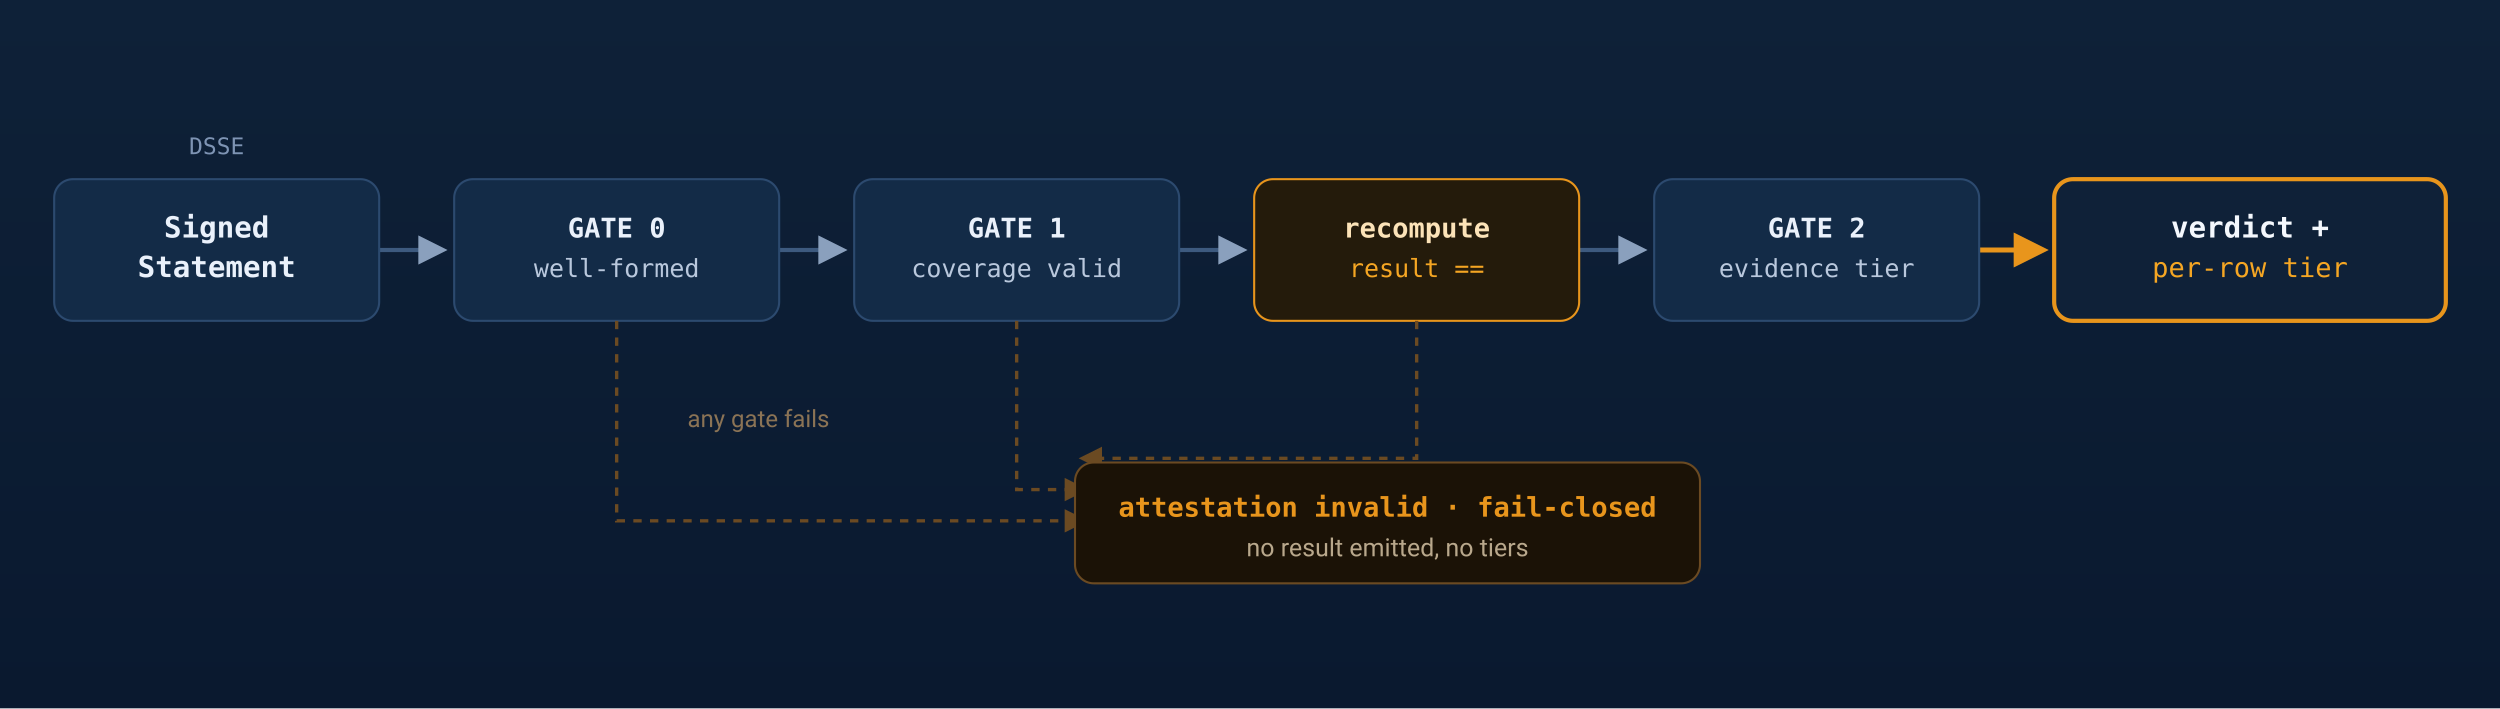
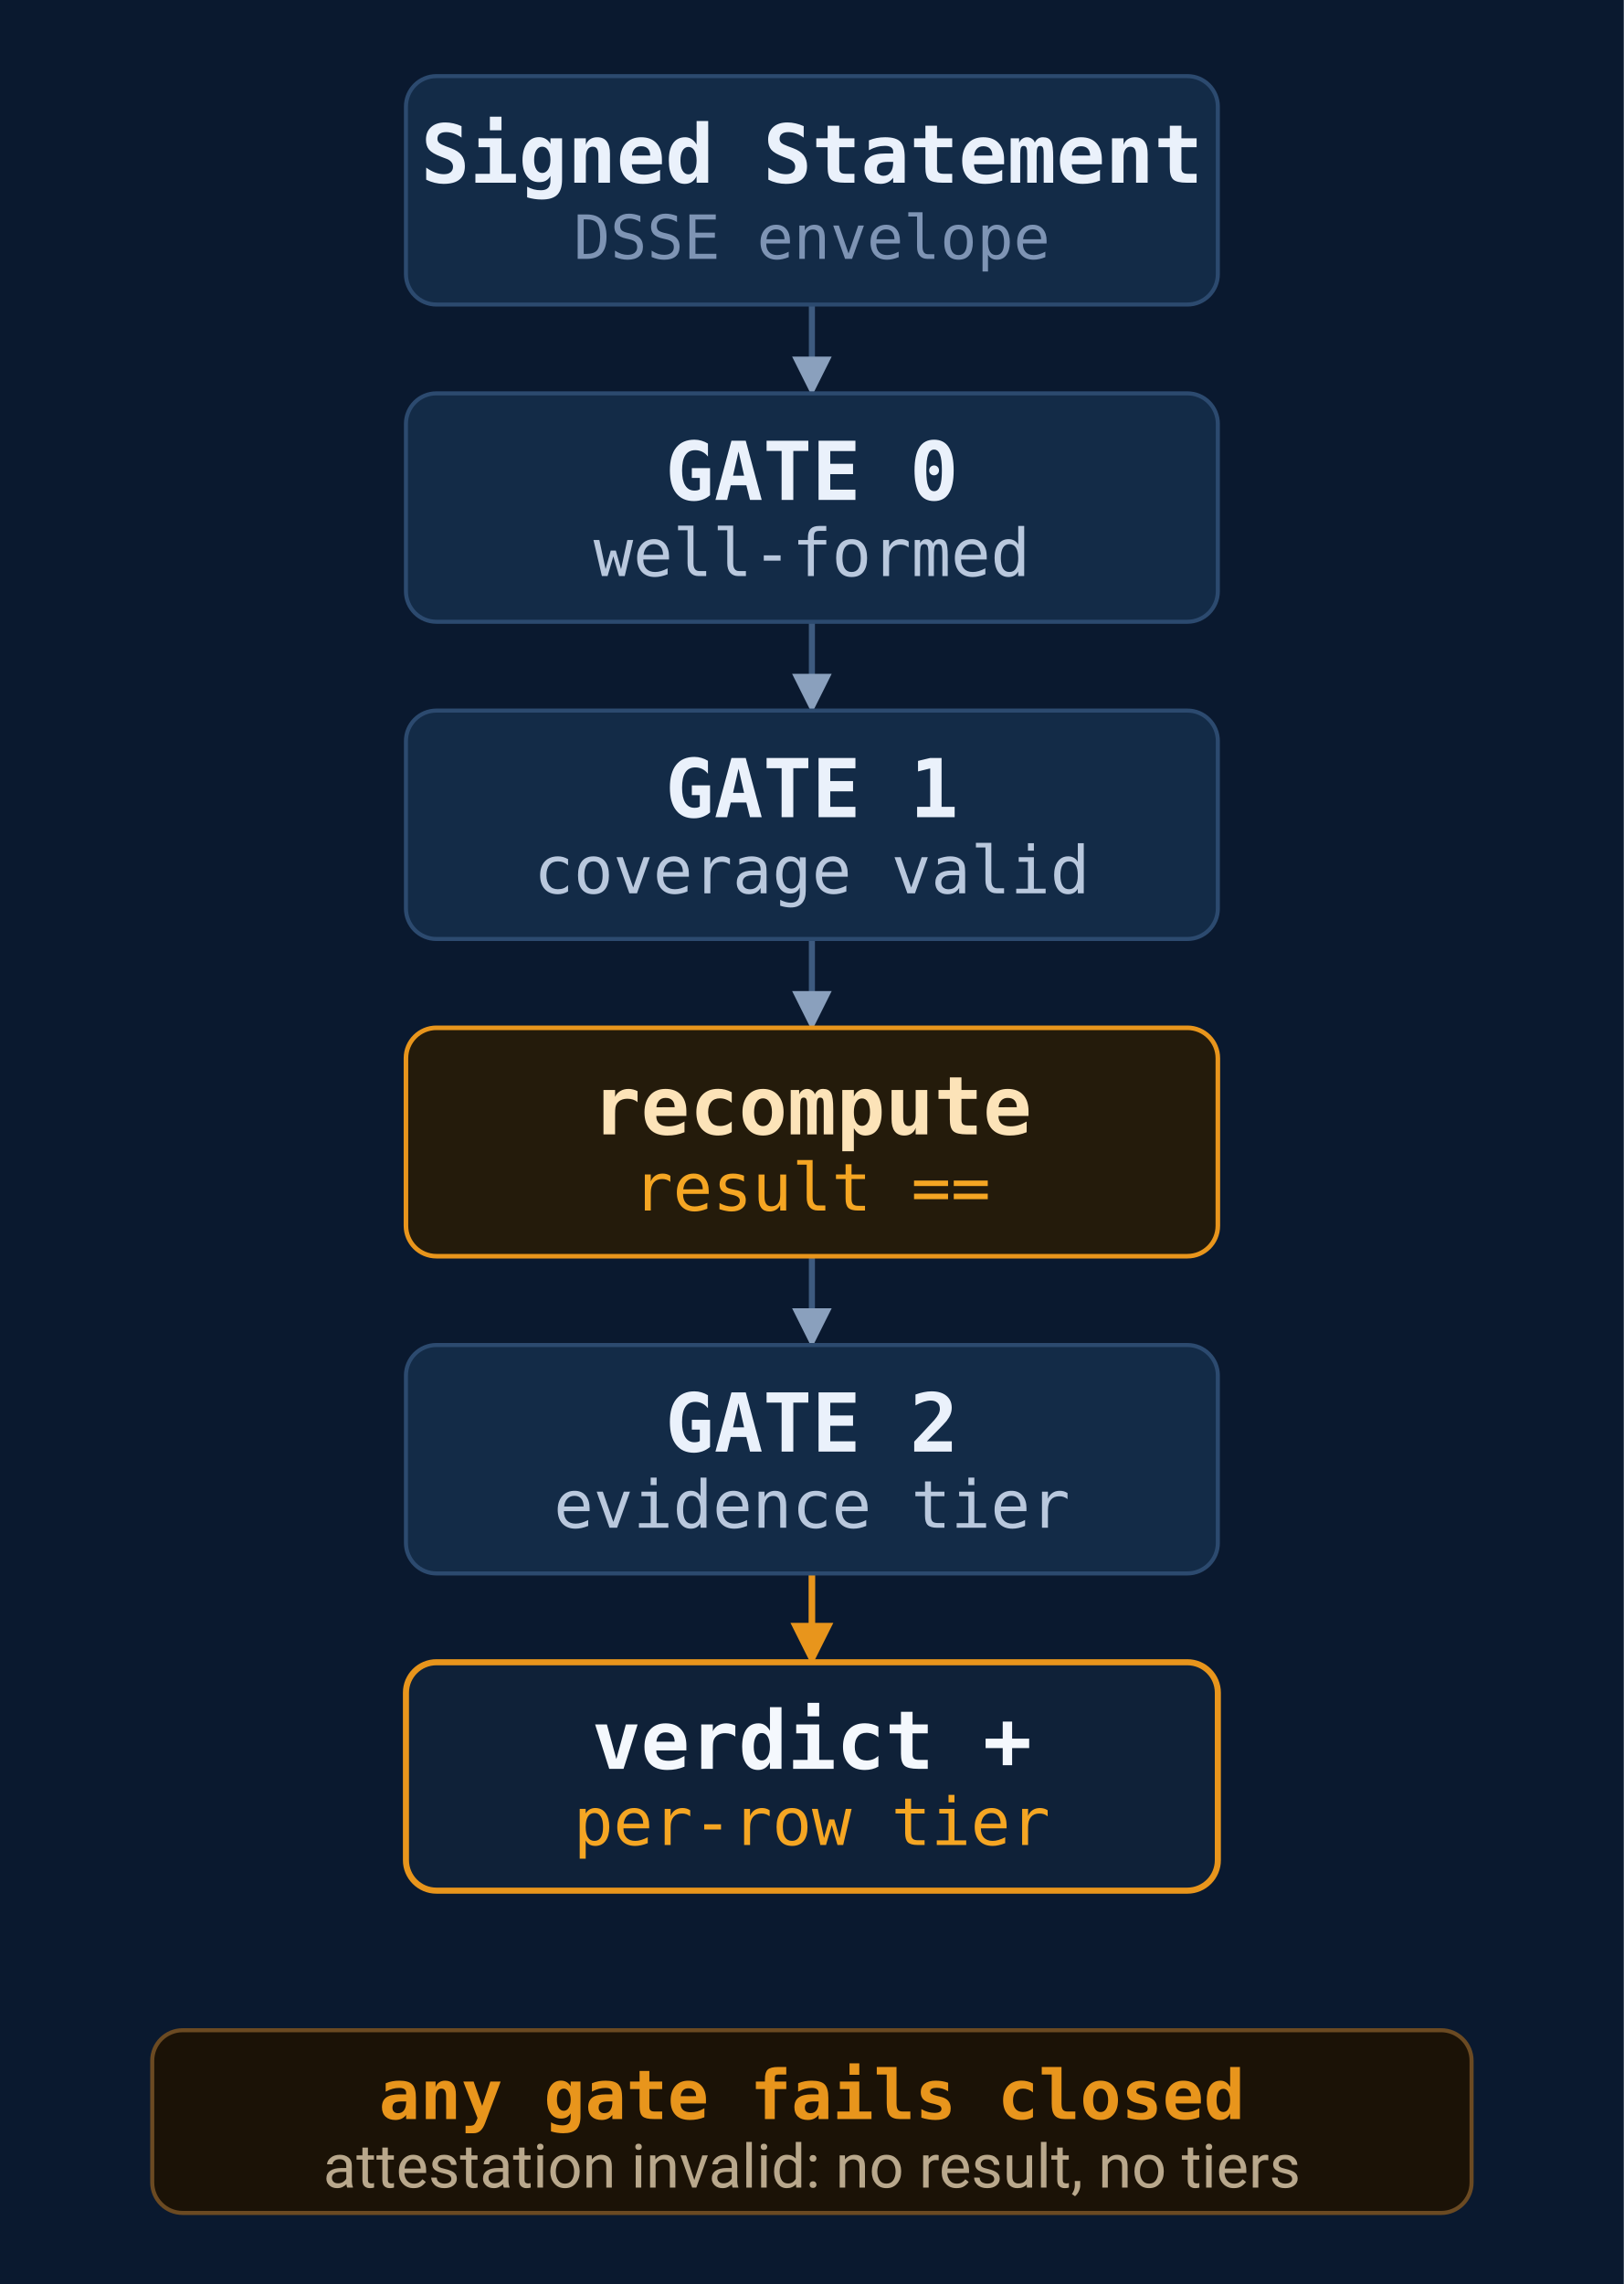
- <svg xmlns="http://www.w3.org/2000/svg" viewBox="0 0 1200 340" role="img" aria-label="Verification pipeline: signed statement through four gates to a verdict, any gate fails closed">
+ <svg xmlns="http://www.w3.org/2000/svg" viewBox="0 0 640 900" role="img" aria-label="Verification pipeline: a signed statement passes four byte-pure gates to a verdict; any gate fails closed with no result and no tiers.">
  <defs>
-     <linearGradient id="dg" x1="0" y1="0" x2="0" y2="1">
-       <stop offset="0" stop-color="#0E2138" />
-       <stop offset="1" stop-color="#0A192F" />
-     </linearGradient>
-     <marker id="ah" viewBox="0 0 10 10" refX="8" refY="5" markerWidth="7" markerHeight="7" orient="auto-start-reverse">
+     <marker id="ah" viewBox="0 0 10 10" refX="8" refY="5" markerWidth="6.5" markerHeight="6.5" orient="auto-start-reverse">
      <path d="M0 0 L10 5 L0 10 z" fill="#8aa0bd" />
    </marker>
-     <marker id="aha" viewBox="0 0 10 10" refX="8" refY="5" markerWidth="7" markerHeight="7" orient="auto-start-reverse">
+     <marker id="aha" viewBox="0 0 10 10" refX="8" refY="5" markerWidth="6.5" markerHeight="6.5" orient="auto-start-reverse">
      <path d="M0 0 L10 5 L0 10 z" fill="#E8951C" />
    </marker>
-     <marker id="ahf" viewBox="0 0 10 10" refX="8" refY="5" markerWidth="7" markerHeight="7" orient="auto-start-reverse">
-       <path d="M0 0 L10 5 L0 10 z" fill="#6B4A22" />
-     </marker>
  </defs>
-   <rect width="1200" height="340" fill="url(#dg)" />
-   <g stroke="#3d5a7f" stroke-width="2" marker-end="url(#ah)">
-     <line x1="182" y1="120" x2="212" y2="120" />
-     <line x1="374" y1="120" x2="404" y2="120" />
-     <line x1="566" y1="120" x2="596" y2="120" />
-     <line x1="758" y1="120" x2="788" y2="120" />
+   <rect width="640" height="900" fill="#0A192F" />
+   <g stroke="#3d5a7f" stroke-width="2.4" marker-end="url(#ah)">
+     <line x1="320" y1="120" x2="320" y2="153" />
+     <line x1="320" y1="245" x2="320" y2="278" />
+     <line x1="320" y1="370" x2="320" y2="403" />
+     <line x1="320" y1="495" x2="320" y2="528" />
  </g>
-   <line x1="950" y1="120" x2="980" y2="120" stroke="#E8951C" stroke-width="2.4" marker-end="url(#aha)" />
-   <g font-family="ui-monospace,Menlo,Consolas,monospace">
-     <rect x="26" y="86" width="156" height="68" rx="9" fill="#132B47" stroke="#2C4A6F" />
-     <text x="104" y="74" text-anchor="middle" font-size="11" fill="#7E94B4">DSSE</text>
-     <text x="104" y="114" text-anchor="middle" font-size="14" fill="#EAF1FB" font-weight="600">Signed</text>
-     <text x="104" y="133" text-anchor="middle" font-size="14" fill="#EAF1FB" font-weight="600">Statement</text>
-     <rect x="218" y="86" width="156" height="68" rx="9" fill="#132B47" stroke="#2C4A6F" />
-     <text x="296" y="114" text-anchor="middle" font-size="13" fill="#EAF1FB" font-weight="600">GATE 0</text>
-     <text x="296" y="133" text-anchor="middle" font-size="12" fill="#B9C8DD">well-formed</text>
-     <rect x="410" y="86" width="156" height="68" rx="9" fill="#132B47" stroke="#2C4A6F" />
-     <text x="488" y="114" text-anchor="middle" font-size="13" fill="#EAF1FB" font-weight="600">GATE 1</text>
-     <text x="488" y="133" text-anchor="middle" font-size="12" fill="#B9C8DD">coverage valid</text>
-     <rect x="602" y="86" width="156" height="68" rx="9" fill="#241B0B" stroke="#E8951C" />
-     <text x="680" y="114" text-anchor="middle" font-size="13" fill="#FCE3B8" font-weight="600">recompute</text>
-     <text x="680" y="133" text-anchor="middle" font-size="12" fill="#F5A623">result ==</text>
-     <rect x="794" y="86" width="156" height="68" rx="9" fill="#132B47" stroke="#2C4A6F" />
-     <text x="872" y="114" text-anchor="middle" font-size="13" fill="#EAF1FB" font-weight="600">GATE 2</text>
-     <text x="872" y="133" text-anchor="middle" font-size="12" fill="#B9C8DD">evidence tier</text>
-     <rect x="986" y="86" width="188" height="68" rx="9" fill="#0F2138" stroke="#E8951C" stroke-width="2" />
-     <text x="1080" y="114" text-anchor="middle" font-size="14" fill="#F4F8FD" font-weight="600">verdict +</text>
-     <text x="1080" y="133" text-anchor="middle" font-size="13" fill="#F5A623">per-row tier</text>
+   <line x1="320" y1="620" x2="320" y2="653" stroke="#E8951C" stroke-width="2.6" marker-end="url(#aha)" />
+   <g font-family="ui-monospace,Menlo,Consolas,monospace" text-anchor="middle">
+     <rect x="160" y="30" width="320" height="90" rx="12" fill="#132B47" stroke="#2C4A6F" stroke-width="1.6" />
+     <text x="320" y="72" font-size="32" fill="#EAF1FB" font-weight="600">Signed Statement</text>
+     <text x="320" y="102" font-size="24" fill="#7E94B4">DSSE envelope</text>
+     <rect x="160" y="155" width="320" height="90" rx="12" fill="#132B47" stroke="#2C4A6F" stroke-width="1.6" />
+     <text x="320" y="197" font-size="32" fill="#EAF1FB" font-weight="600">GATE 0</text>
+     <text x="320" y="227" font-size="26" fill="#B9C8DD">well-formed</text>
+     <rect x="160" y="280" width="320" height="90" rx="12" fill="#132B47" stroke="#2C4A6F" stroke-width="1.6" />
+     <text x="320" y="322" font-size="32" fill="#EAF1FB" font-weight="600">GATE 1</text>
+     <text x="320" y="352" font-size="26" fill="#B9C8DD">coverage valid</text>
+     <rect x="160" y="405" width="320" height="90" rx="12" fill="#241B0B" stroke="#E8951C" stroke-width="1.8" />
+     <text x="320" y="447" font-size="32" fill="#FCE3B8" font-weight="600">recompute</text>
+     <text x="320" y="477" font-size="26" fill="#F5A623">result ==</text>
+     <rect x="160" y="530" width="320" height="90" rx="12" fill="#132B47" stroke="#2C4A6F" stroke-width="1.6" />
+     <text x="320" y="572" font-size="32" fill="#EAF1FB" font-weight="600">GATE 2</text>
+     <text x="320" y="602" font-size="26" fill="#B9C8DD">evidence tier</text>
+     <rect x="160" y="655" width="320" height="90" rx="12" fill="#0F2138" stroke="#E8951C" stroke-width="2.4" />
+     <text x="320" y="697" font-size="32" fill="#F4F8FD" font-weight="600">verdict +</text>
+     <text x="320" y="727" font-size="26" fill="#F5A623">per-row tier</text>
  </g>
-   <g stroke="#6B4A22" stroke-width="1.6" stroke-dasharray="4 4" fill="none" marker-end="url(#ahf)">
-     <path d="M296 154 L296 250 L520 250" />
-     <path d="M488 154 L488 235 L520 235" />
-     <path d="M680 154 L680 220 L520 220" />
-   </g>
-   <rect x="516" y="222" width="300" height="58" rx="9" fill="#1B1206" stroke="#6B4A22" />
-   <text x="666" y="248" text-anchor="middle" font-family="ui-monospace,Menlo,Consolas,monospace" font-size="13" fill="#E8951C" font-weight="600">attestation invalid · fail-closed</text>
-   <text x="666" y="267" text-anchor="middle" font-family="-apple-system,system-ui,Roboto,sans-serif" font-size="12" fill="#B9A88C">no result emitted, no tiers</text>
-   <text x="330" y="205" font-family="-apple-system,system-ui,Roboto,sans-serif" font-size="11.5" fill="#8B7355">any gate fails</text>
+   <rect x="60" y="800" width="520" height="72" rx="12" fill="#1B1206" stroke="#6B4A22" stroke-width="1.6" />
+   <text x="320" y="835" text-anchor="middle" font-family="ui-monospace,Menlo,Consolas,monospace" font-size="27" fill="#E8951C" font-weight="600">any gate fails closed</text>
+   <text x="320" y="862" text-anchor="middle" font-family="-apple-system,system-ui,Roboto,sans-serif" font-size="24" fill="#B9A88C">attestation invalid: no result, no tiers</text>
</svg>
